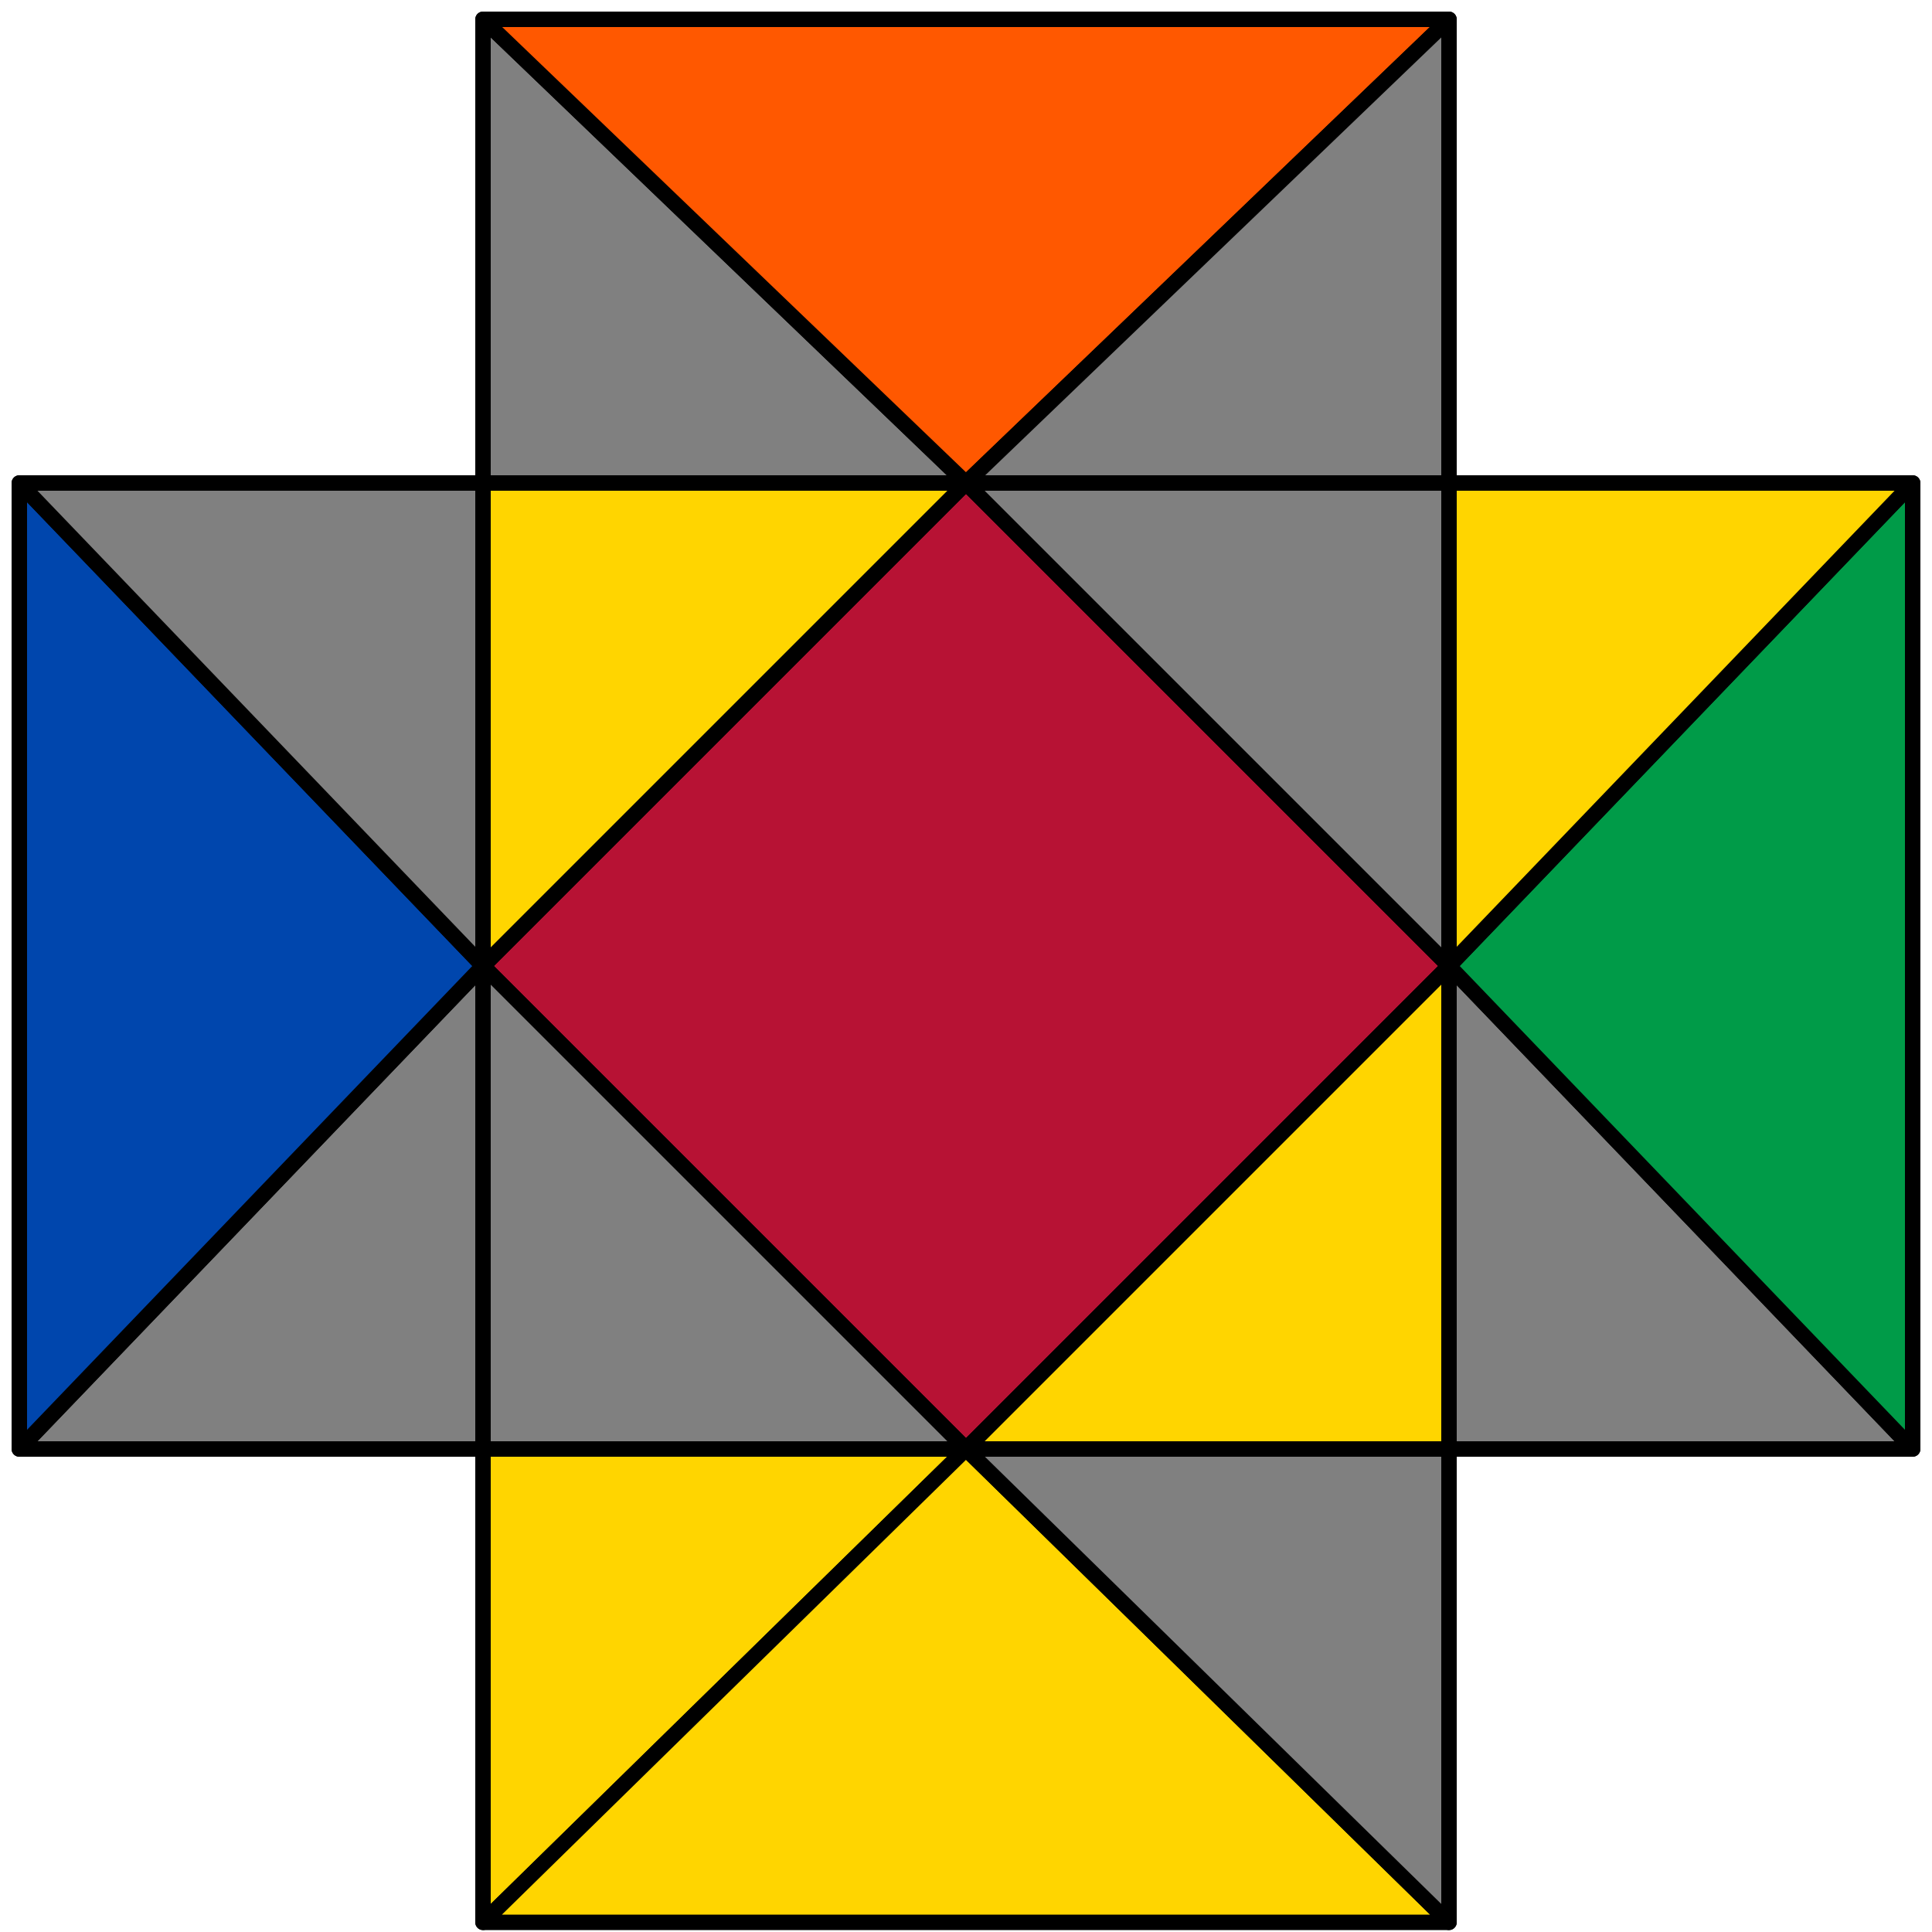
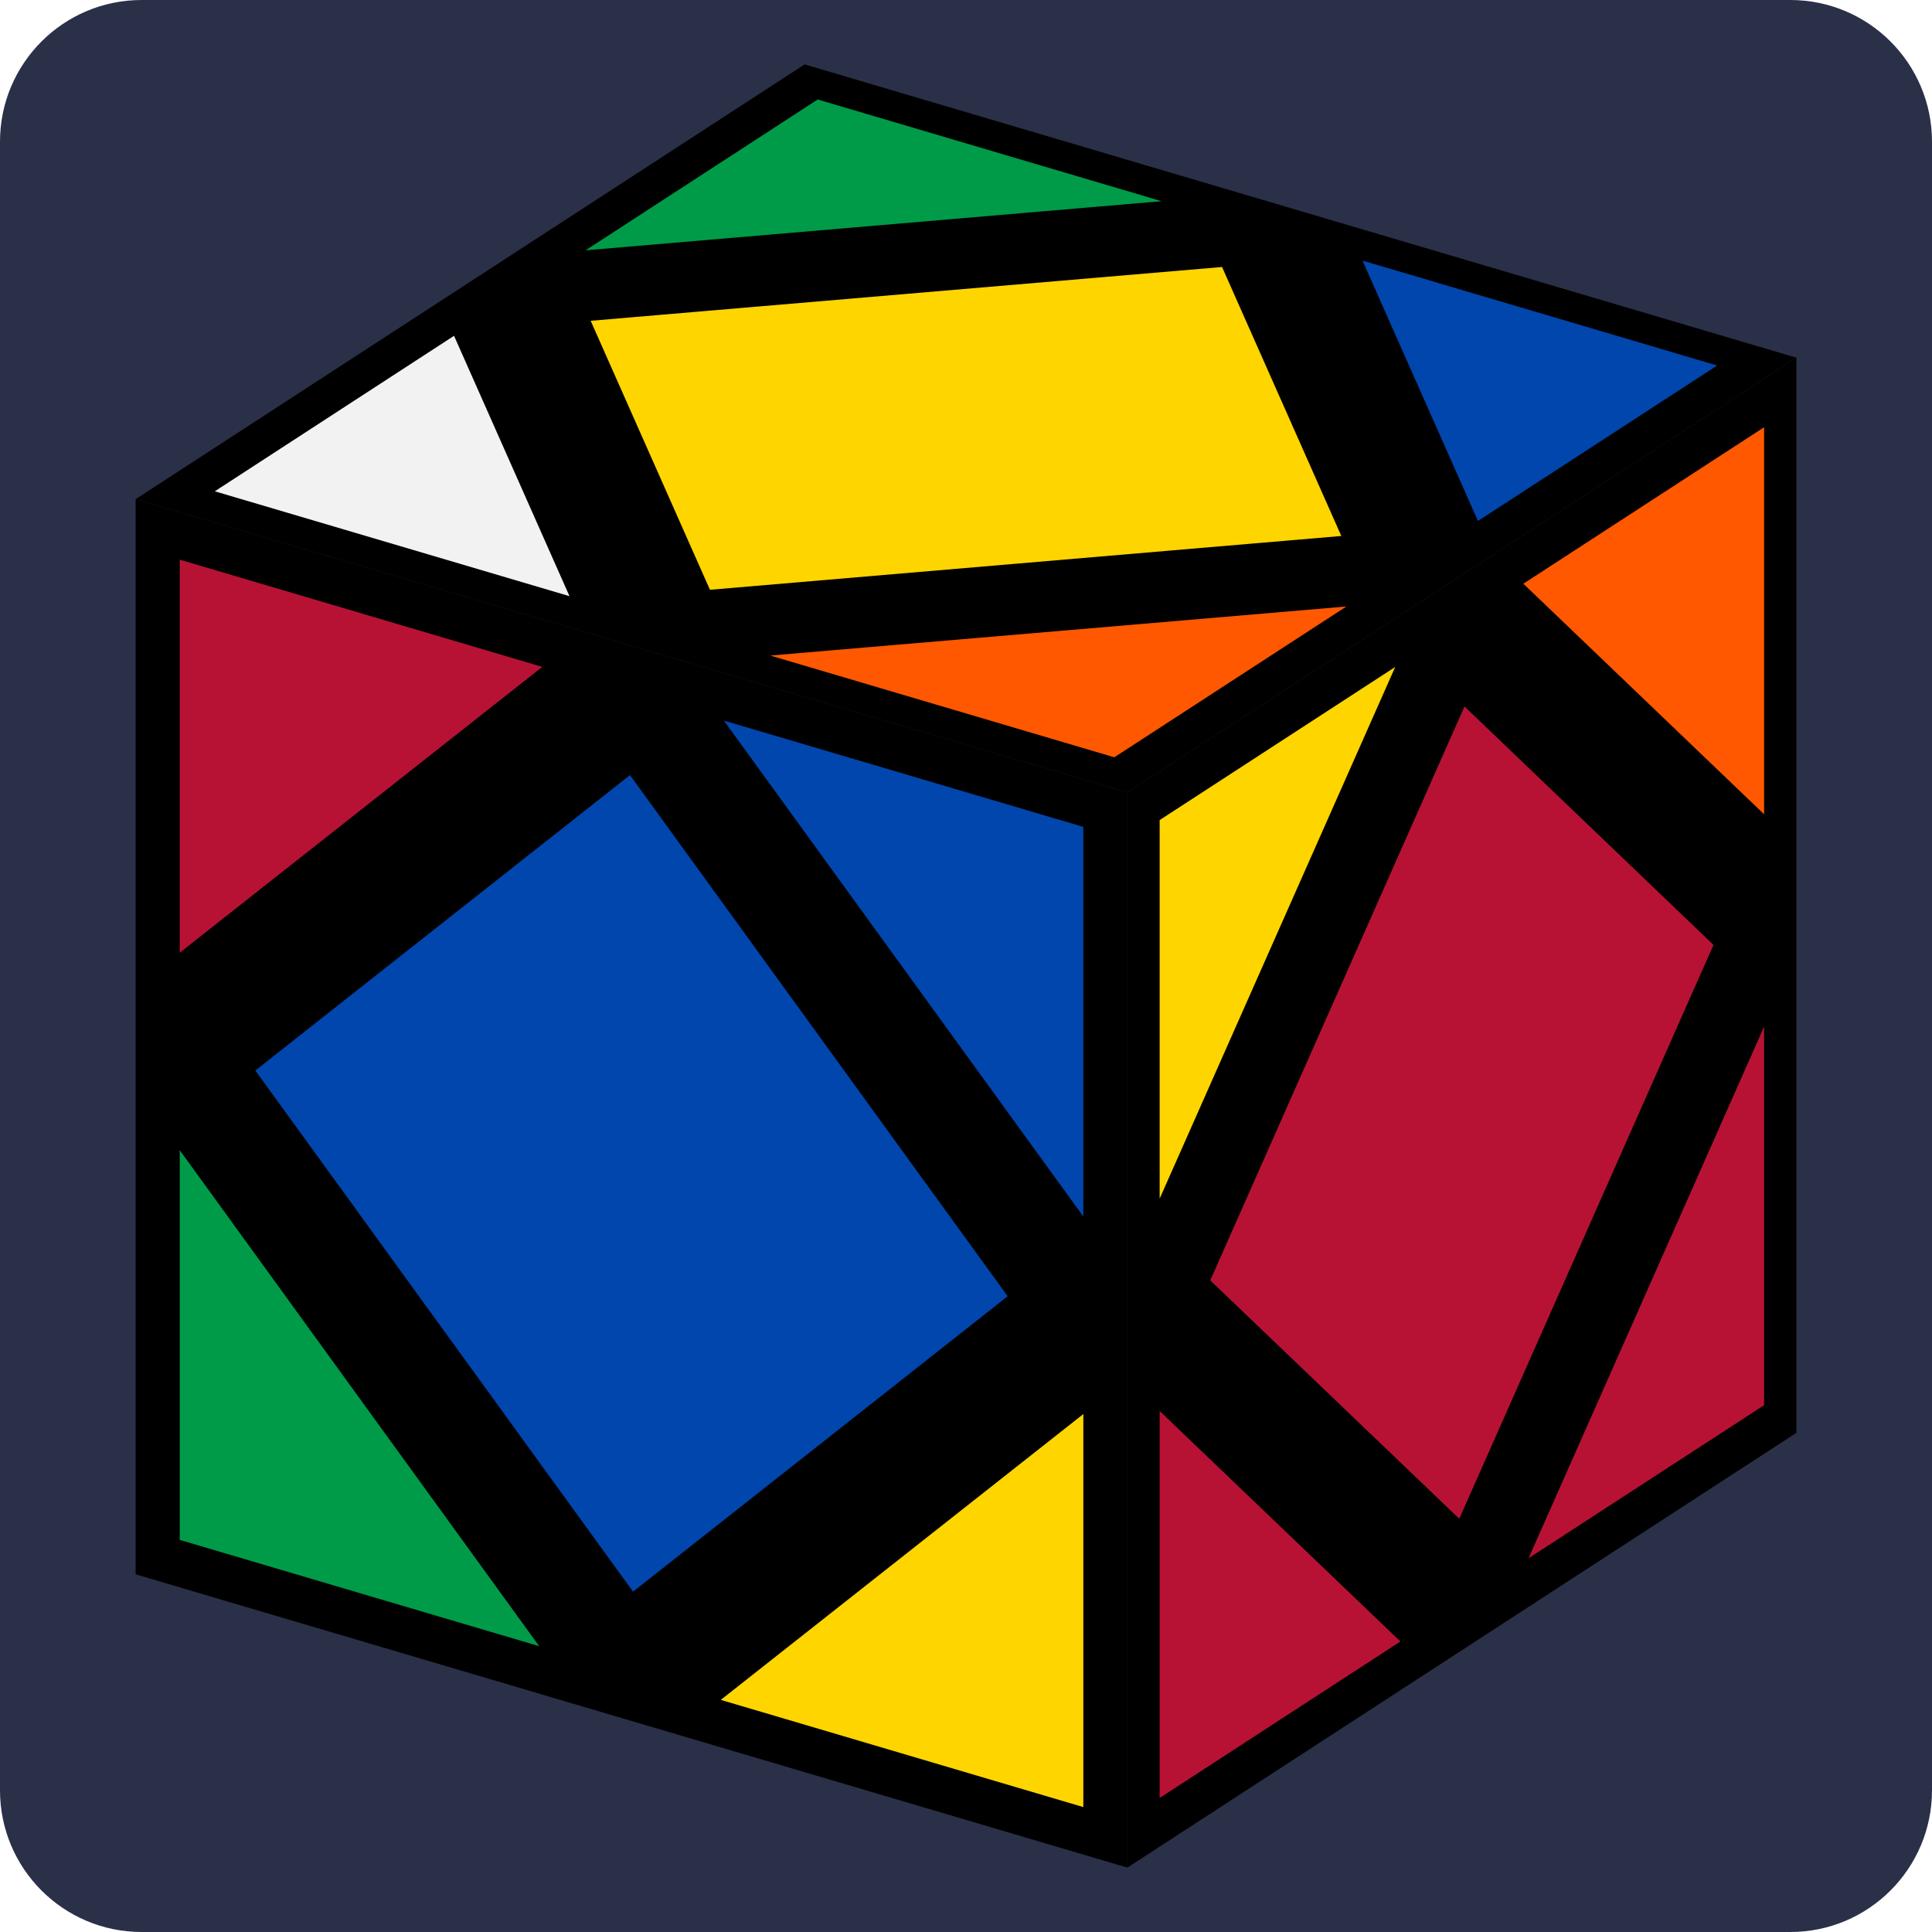
- <svg xmlns="http://www.w3.org/2000/svg" id="svg" viewBox="0 0 1000 1000" stroke="black" stroke-width="8" stroke-linejoin="round">
-   <polygon fill="#b71234" points="500,250 750,500 500,750 250,500" />
-   <polygon fill="#ffd500" points="250,250 500,250 250,500" />
-   <polygon fill="#808080" points="750,250 500,250 750,500" />
-   <polygon fill="#ffd500" points="750,500 500,750 750,750" />
-   <polygon fill="#808080" points="250,500 500,750 250,750" />
-   <polygon fill="#ffd500" points="250,750 500,750 250,995" />
-   <polygon fill="#ffd500" points="500,750 750,995 250,995" />
-   <polygon fill="#808080" points="750,750 500,750 750,995" />
-   <polygon fill="#808080" points="750,750 750,500 990,750" />
-   <polygon fill="#009b48" points="990,750 990,250 750,500" />
-   <polygon fill="#ffd500" points="750,250 750,500 990,250" />
-   <polygon fill="#808080" points="250,250 500,250 250,10" />
-   <polygon fill="#ff5800" points="500,250 250,10 750,10" />
-   <polygon fill="#808080" points="750,250 500,250 750,10" />
-   <polygon fill="#808080" points="250,750 250,500 10,750" />
-   <polygon fill="#0046ad" points="10,750 10,250 250,500" />
-   <polygon fill="#808080" points="250,250 250,500 10,250" />
+ <svg xmlns="http://www.w3.org/2000/svg" viewBox="0 0 300 300" role="img" aria-label="Sarah Adv · Hedge y' Sledge Sledge case, Skewb">
+   <rect x="0" y="0" width="300" height="300" rx="22" fill="#2a3048" />
+   <path d="M278.94 55.54L175.06 123.04L21.06 77.51L124.94 10.00Z" fill="#000000" />
+   <path d="M175.06 290.00L175.06 123.04L21.06 77.51L21.06 244.46Z" fill="#000000" />
+   <path d="M175.06 290.00L175.06 123.04L278.94 55.54L278.94 222.49Z" fill="#000000" />
+   <path d="M126.78 14.14L86.26 40.47L186.83 31.90Z" fill="#009b48" stroke="#000000" stroke-width="2.4" stroke-linejoin="round" />
+   <path d="M275.13 218.85L275.13 153.73L234.62 245.17Z" fill="#b71234" stroke="#000000" stroke-width="2.4" stroke-linejoin="round" />
+   <path d="M26.71 240.01L86.77 257.77L26.71 174.90Z" fill="#009b48" stroke="#000000" stroke-width="2.4" stroke-linejoin="round" />
+   <path d="M269.48 56.34L228.97 82.67L209.42 38.58Z" fill="#0046ad" stroke="#000000" stroke-width="2.4" stroke-linejoin="round" />
+   <path d="M275.13 64.13L234.62 90.46L275.13 129.25Z" fill="#ff5800" stroke="#000000" stroke-width="2.4" stroke-linejoin="round" />
+   <path d="M210.06 84.28L109.49 92.85L89.94 48.76L190.51 40.19Z" fill="#ffd500" stroke="#000000" stroke-width="2.4" stroke-linejoin="round" />
+   <path d="M186.49 199.10L227.00 107.65L267.51 146.44L227.00 237.88Z" fill="#b71234" stroke="#000000" stroke-width="2.4" stroke-linejoin="round" />
+   <path d="M30.52 76.70L90.58 94.46L71.03 50.37Z" fill="#f2f2f2" stroke="#000000" stroke-width="2.4" stroke-linejoin="round" />
+   <path d="M26.71 85.30L86.77 103.06L26.71 150.41Z" fill="#b71234" stroke="#000000" stroke-width="2.4" stroke-linejoin="round" />
+   <path d="M178.87 281.40L178.87 216.29L219.38 255.07Z" fill="#b71234" stroke="#000000" stroke-width="2.4" stroke-linejoin="round" />
+   <path d="M158.12 201.51L98.06 118.64L38.00 166.00L98.06 248.87Z" fill="#0046ad" stroke="#000000" stroke-width="2.4" stroke-linejoin="round" />
+   <path d="M169.42 282.21L169.42 217.10L109.36 264.45Z" fill="#ffd500" stroke="#000000" stroke-width="2.4" stroke-linejoin="round" />
+   <path d="M173.22 118.90L113.17 101.14L213.74 92.57Z" fill="#ff5800" stroke="#000000" stroke-width="2.4" stroke-linejoin="round" />
+   <path d="M178.87 126.69L219.38 100.36L178.87 191.80Z" fill="#ffd500" stroke="#000000" stroke-width="2.4" stroke-linejoin="round" />
+   <path d="M169.42 127.50L169.42 192.61L109.36 109.74Z" fill="#0046ad" stroke="#000000" stroke-width="2.4" stroke-linejoin="round" />
</svg>
